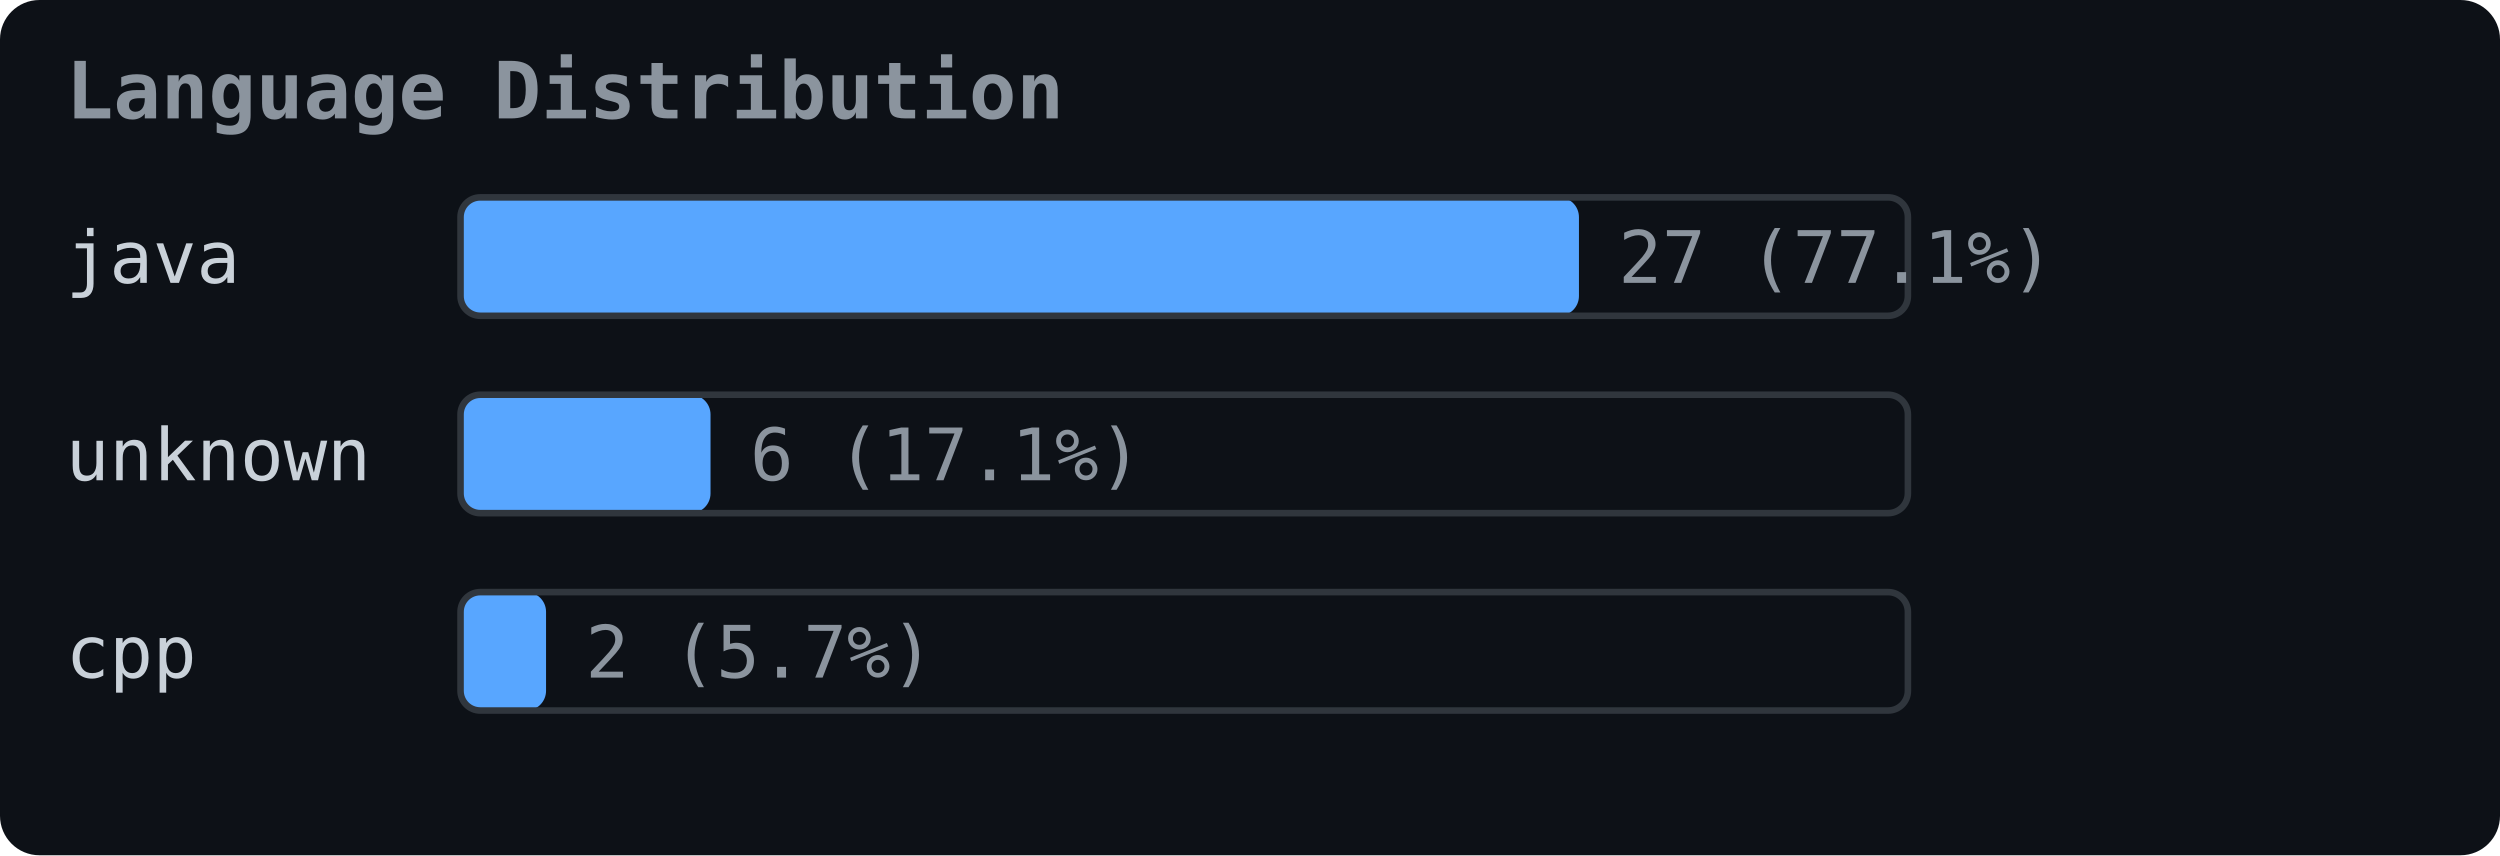
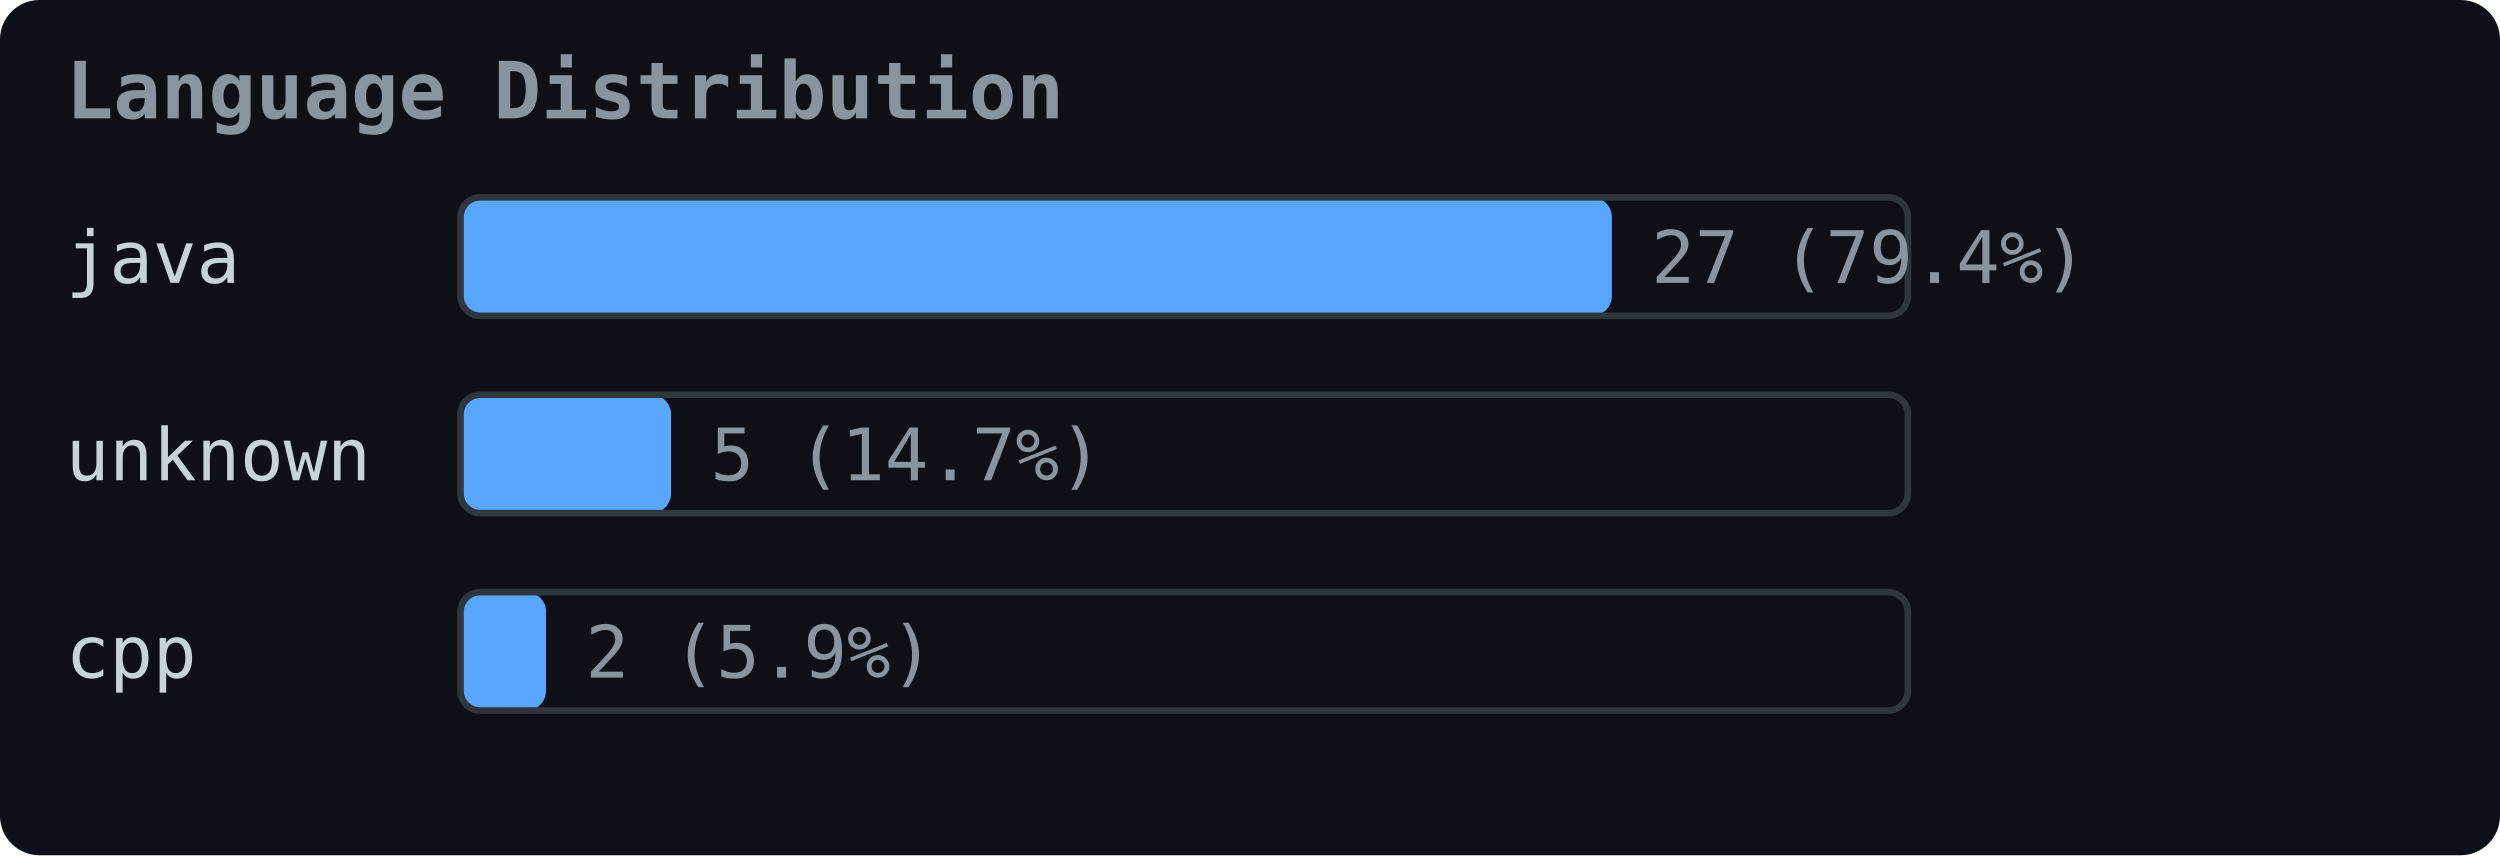
<svg xmlns="http://www.w3.org/2000/svg" width="380" height="130" viewBox="0 0 {width} {height}">
  <rect width="380" height="130" fill="#0d1117" rx="6" />
  <text x="10" y="18" font-size="12" fill="#8b949e" font-family="monospace" font-weight="bold">Language Distribution</text>
  <text x="10" y="43" font-size="11" fill="#c9d1d9" font-family="monospace">java   </text>
-   <rect x="70" y="30" width="170" height="18" rx="3" fill="#58a6ff" />
+   <rect x="70" y="30" width="175" height="18" rx="3" fill="#58a6ff" />
  <rect x="70" y="30" width="220" height="18" rx="3" fill="none" stroke="#30363d" />
-   <text x="246" y="43" font-size="11" fill="#8b949e" font-family="monospace">27 (77.1%)</text>
+   <text x="251" y="43" font-size="11" fill="#8b949e" font-family="monospace">27 (79.4%)</text>
  <text x="10" y="73" font-size="11" fill="#c9d1d9" font-family="monospace">unknown</text>
-   <rect x="70" y="60" width="38" height="18" rx="3" fill="#58a6ff" />
+   <rect x="70" y="60" width="32" height="18" rx="3" fill="#58a6ff" />
  <rect x="70" y="60" width="220" height="18" rx="3" fill="none" stroke="#30363d" />
-   <text x="114" y="73" font-size="11" fill="#8b949e" font-family="monospace">6 (17.1%)</text>
+   <text x="108" y="73" font-size="11" fill="#8b949e" font-family="monospace">5 (14.7%)</text>
  <text x="10" y="103" font-size="11" fill="#c9d1d9" font-family="monospace">cpp    </text>
  <rect x="70" y="90" width="13" height="18" rx="3" fill="#58a6ff" />
  <rect x="70" y="90" width="220" height="18" rx="3" fill="none" stroke="#30363d" />
-   <text x="89" y="103" font-size="11" fill="#8b949e" font-family="monospace">2 (5.7%)</text>
+   <text x="89" y="103" font-size="11" fill="#8b949e" font-family="monospace">2 (5.9%)</text>
</svg>
